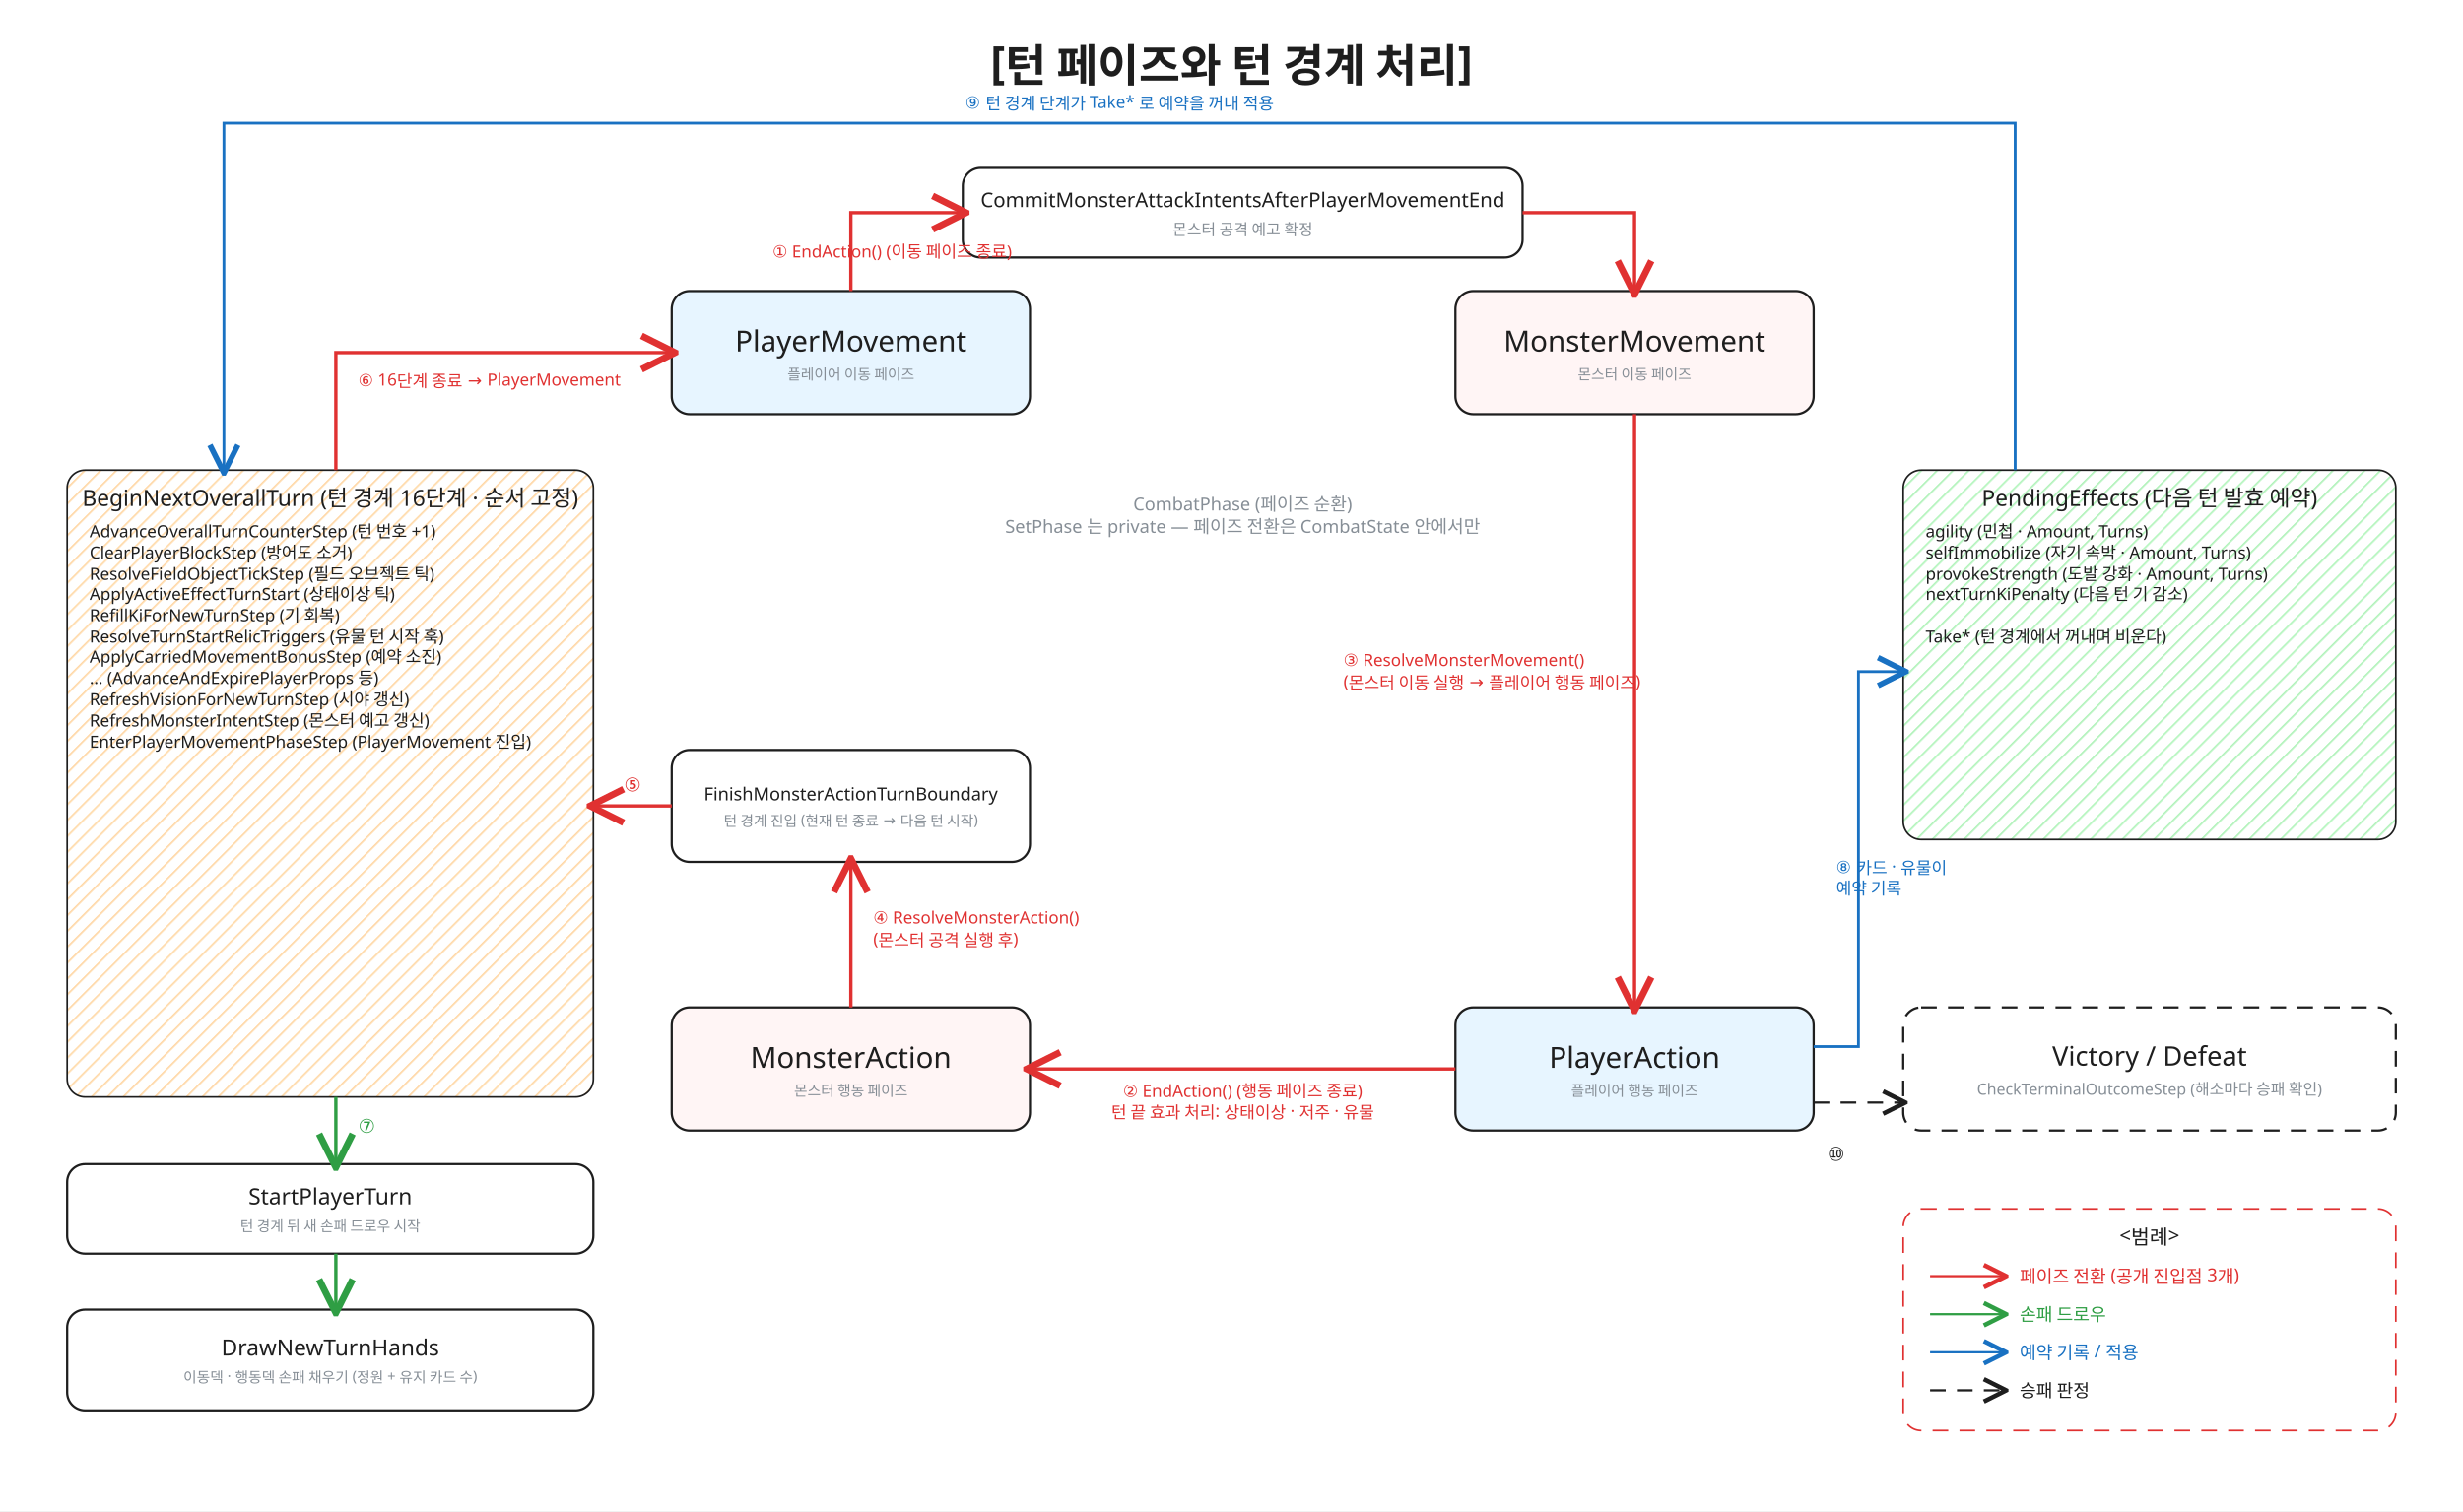
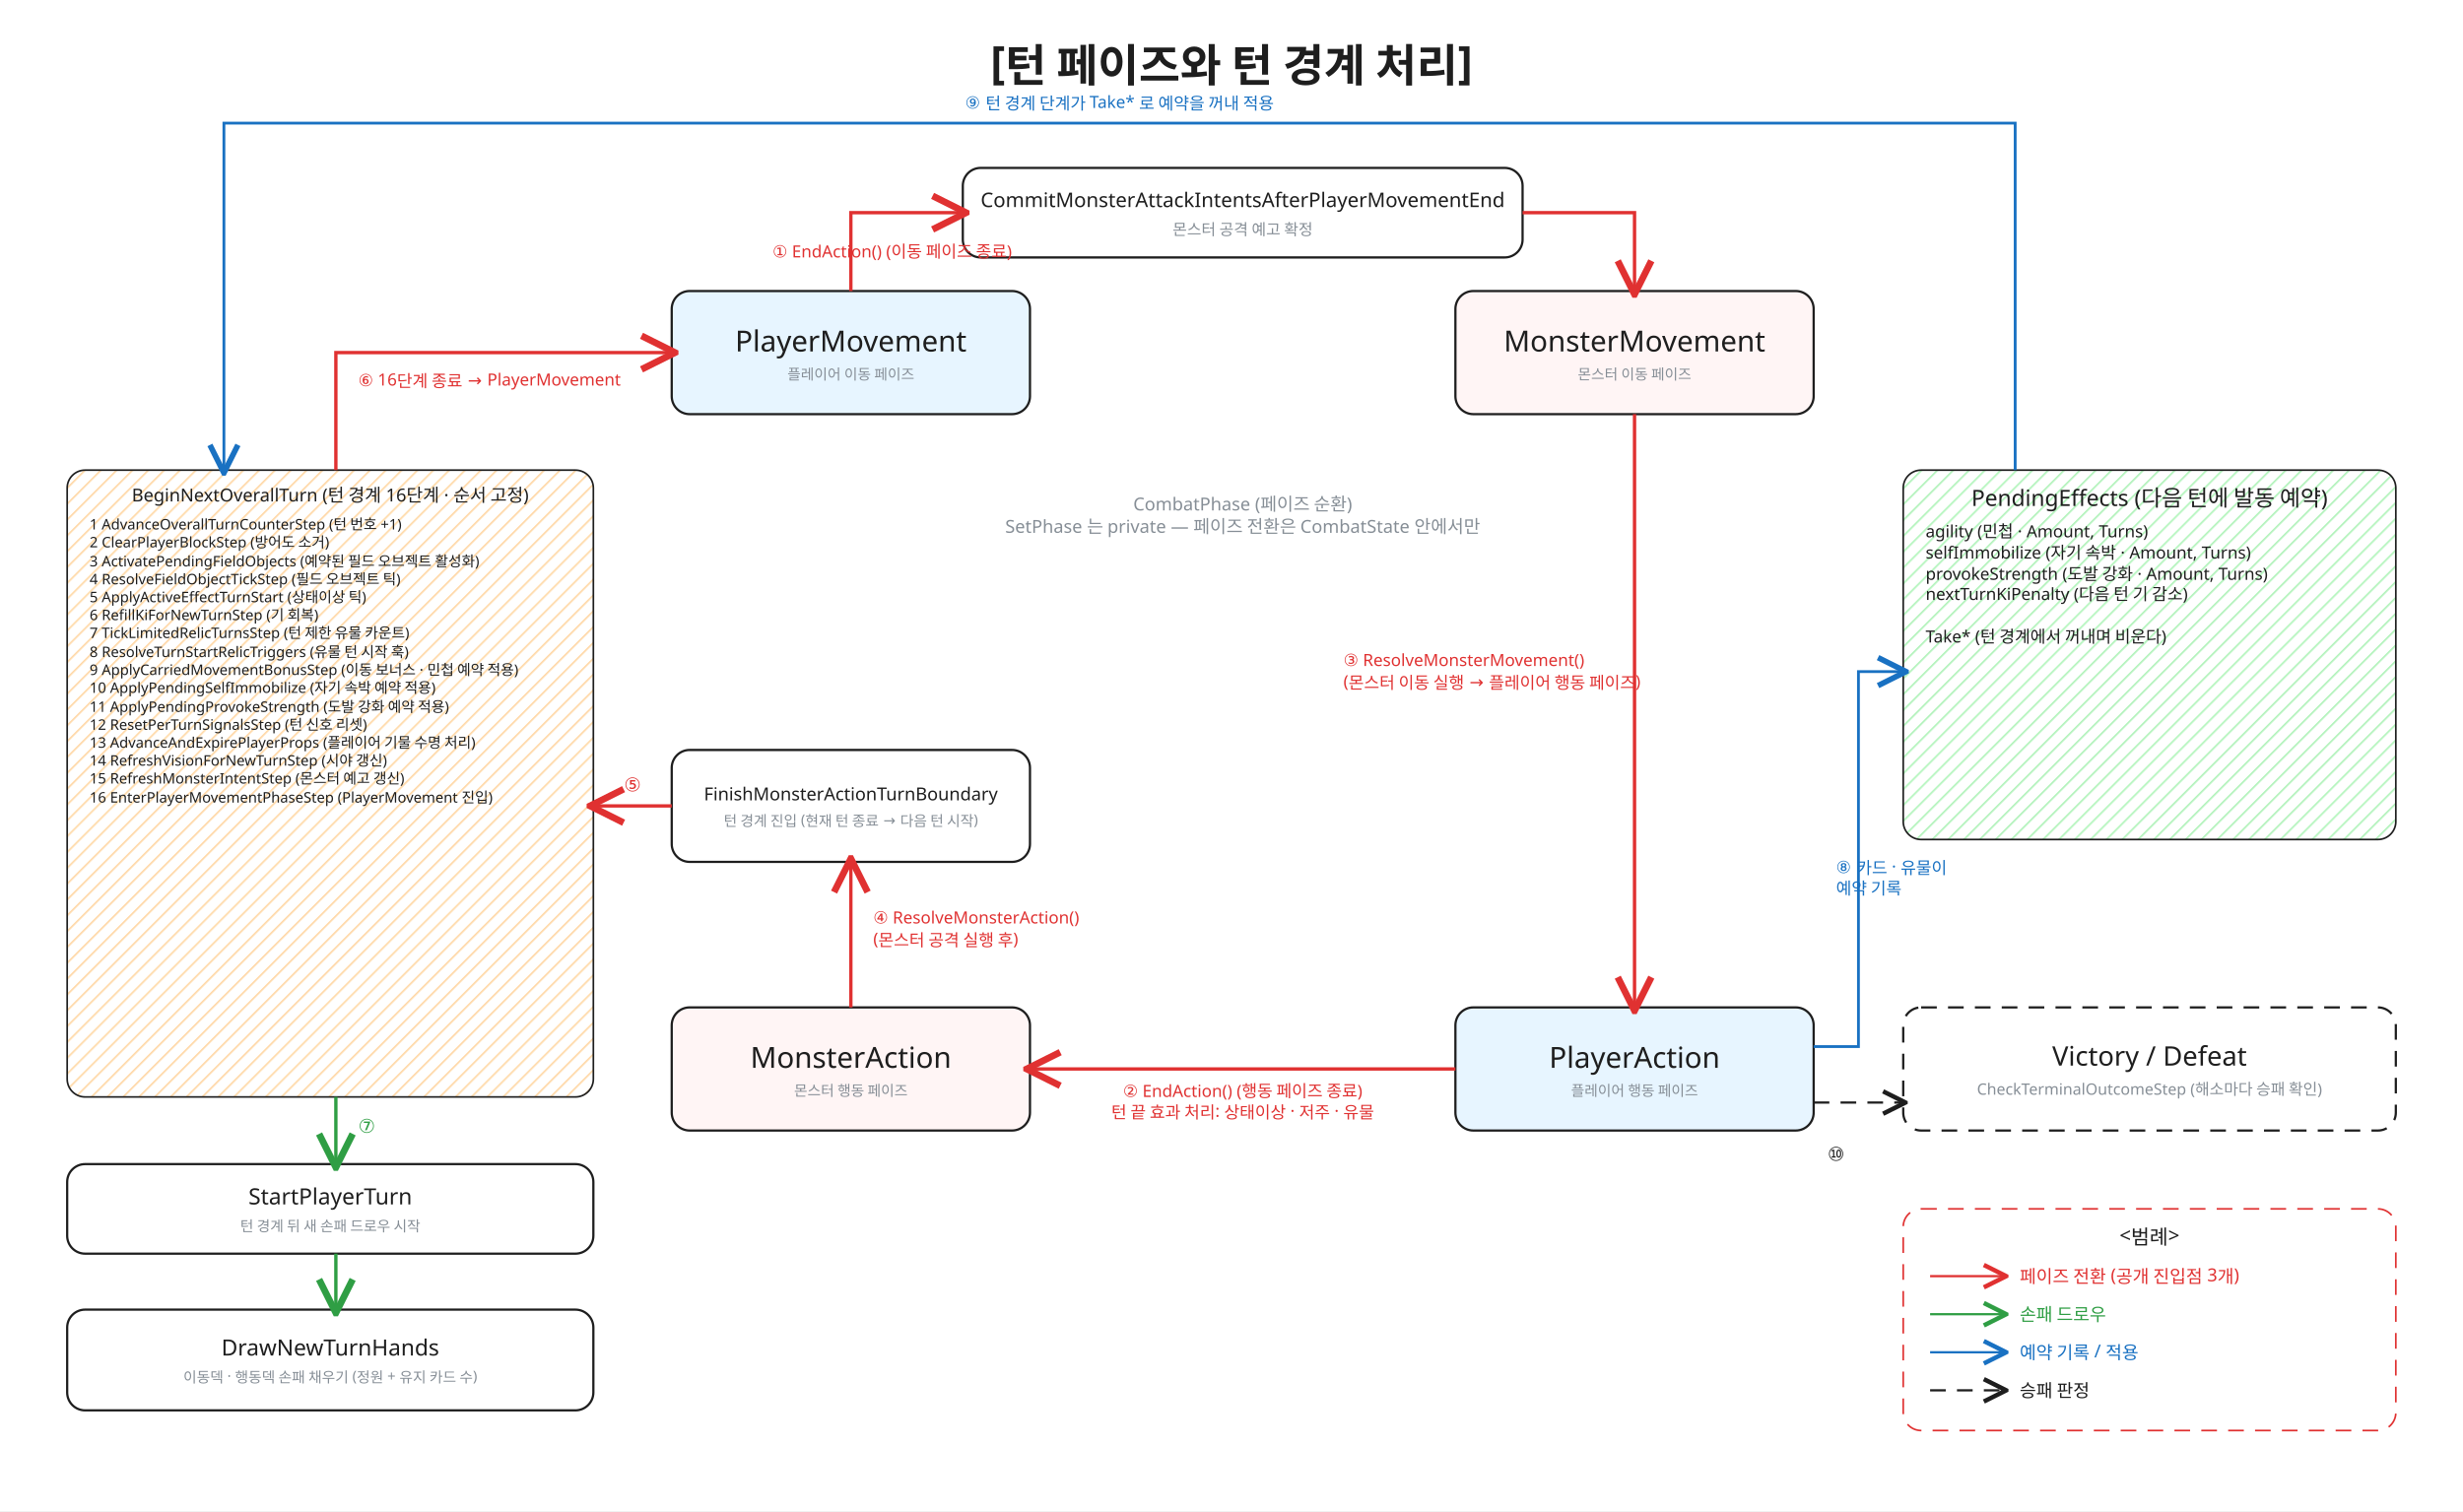
<svg xmlns="http://www.w3.org/2000/svg" width="2200" height="1350" viewBox="0 0 2200 1350">
  <defs>
    <pattern id="hffd8a8" patternUnits="userSpaceOnUse" width="10" height="10" patternTransform="rotate(45)">
      <line x1="0" y1="0" x2="0" y2="10" stroke="#ffd8a8" stroke-width="3" />
    </pattern>
    <pattern id="hb2f2bb" patternUnits="userSpaceOnUse" width="10" height="10" patternTransform="rotate(45)">
      <line x1="0" y1="0" x2="0" y2="10" stroke="#b2f2bb" stroke-width="3" />
    </pattern>
    <marker id="ahe03131" markerWidth="12" markerHeight="12" refX="10" refY="6" orient="auto">
      <path d="M1,1 L11,6 L1,11" fill="none" stroke="#e03131" stroke-width="2" />
    </marker>
    <marker id="ase03131" markerWidth="12" markerHeight="12" refX="2" refY="6" orient="auto">
      <path d="M11,1 L1,6 L11,11" fill="none" stroke="#e03131" stroke-width="2" />
    </marker>
    <marker id="ah2f9e44" markerWidth="12" markerHeight="12" refX="10" refY="6" orient="auto">
      <path d="M1,1 L11,6 L1,11" fill="none" stroke="#2f9e44" stroke-width="2" />
    </marker>
    <marker id="as2f9e44" markerWidth="12" markerHeight="12" refX="2" refY="6" orient="auto">
      <path d="M11,1 L1,6 L11,11" fill="none" stroke="#2f9e44" stroke-width="2" />
    </marker>
    <marker id="ah1971c2" markerWidth="12" markerHeight="12" refX="10" refY="6" orient="auto">
      <path d="M1,1 L11,6 L1,11" fill="none" stroke="#1971c2" stroke-width="2" />
    </marker>
    <marker id="as1971c2" markerWidth="12" markerHeight="12" refX="2" refY="6" orient="auto">
      <path d="M11,1 L1,6 L11,11" fill="none" stroke="#1971c2" stroke-width="2" />
    </marker>
    <marker id="ah1e1e1e" markerWidth="12" markerHeight="12" refX="10" refY="6" orient="auto">
      <path d="M1,1 L11,6 L1,11" fill="none" stroke="#1e1e1e" stroke-width="2" />
    </marker>
    <marker id="as1e1e1e" markerWidth="12" markerHeight="12" refX="2" refY="6" orient="auto">
      <path d="M11,1 L1,6 L11,11" fill="none" stroke="#1e1e1e" stroke-width="2" />
    </marker>
  </defs>
  <rect width="100%" height="100%" fill="#ffffff" />
  <text x="1100" y="70" font-size="40" fill="#1e1e1e" text-anchor="middle" font-family="Virgil, 'Segoe Print', 'Comic Sans MS', 'Apple SD Gothic Neo', 'Noto Sans KR', sans-serif" font-weight="bold">[턴 페이즈와 턴 경계 처리]</text>
  <rect x="600" y="260" width="320" height="110" rx="16" fill="#e7f5ff" stroke="#1e1e1e" stroke-width="2" />
  <text x="760" y="314" font-size="26" fill="#1e1e1e" text-anchor="middle" font-family="Virgil, 'Segoe Print', 'Comic Sans MS', 'Apple SD Gothic Neo', 'Noto Sans KR', sans-serif" font-weight="normal">PlayerMovement</text>
  <text x="760" y="339" font-size="13" fill="#868e96" text-anchor="middle" font-family="Virgil, 'Segoe Print', 'Comic Sans MS', 'Apple SD Gothic Neo', 'Noto Sans KR', sans-serif" font-weight="normal">플레이어 이동 페이즈</text>
  <rect x="1300" y="260" width="320" height="110" rx="16" fill="#fff5f5" stroke="#1e1e1e" stroke-width="2" />
  <text x="1460" y="314" font-size="26" fill="#1e1e1e" text-anchor="middle" font-family="Virgil, 'Segoe Print', 'Comic Sans MS', 'Apple SD Gothic Neo', 'Noto Sans KR', sans-serif" font-weight="normal">MonsterMovement</text>
  <text x="1460" y="339" font-size="13" fill="#868e96" text-anchor="middle" font-family="Virgil, 'Segoe Print', 'Comic Sans MS', 'Apple SD Gothic Neo', 'Noto Sans KR', sans-serif" font-weight="normal">몬스터 이동 페이즈</text>
  <rect x="1300" y="900" width="320" height="110" rx="16" fill="#e7f5ff" stroke="#1e1e1e" stroke-width="2" />
  <text x="1460" y="954" font-size="26" fill="#1e1e1e" text-anchor="middle" font-family="Virgil, 'Segoe Print', 'Comic Sans MS', 'Apple SD Gothic Neo', 'Noto Sans KR', sans-serif" font-weight="normal">PlayerAction</text>
  <text x="1460" y="979" font-size="13" fill="#868e96" text-anchor="middle" font-family="Virgil, 'Segoe Print', 'Comic Sans MS', 'Apple SD Gothic Neo', 'Noto Sans KR', sans-serif" font-weight="normal">플레이어 행동 페이즈</text>
  <rect x="600" y="900" width="320" height="110" rx="16" fill="#fff5f5" stroke="#1e1e1e" stroke-width="2" />
  <text x="760" y="954" font-size="26" fill="#1e1e1e" text-anchor="middle" font-family="Virgil, 'Segoe Print', 'Comic Sans MS', 'Apple SD Gothic Neo', 'Noto Sans KR', sans-serif" font-weight="normal">MonsterAction</text>
  <text x="760" y="979" font-size="13" fill="#868e96" text-anchor="middle" font-family="Virgil, 'Segoe Print', 'Comic Sans MS', 'Apple SD Gothic Neo', 'Noto Sans KR', sans-serif" font-weight="normal">몬스터 행동 페이즈</text>
  <text x="1110" y="456" font-size="16" fill="#868e96" text-anchor="middle" font-family="Virgil, 'Segoe Print', 'Comic Sans MS', 'Apple SD Gothic Neo', 'Noto Sans KR', sans-serif" font-weight="normal">CombatPhase (페이즈 순환)</text>
  <text x="1110" y="476" font-size="16" fill="#868e96" text-anchor="middle" font-family="Virgil, 'Segoe Print', 'Comic Sans MS', 'Apple SD Gothic Neo', 'Noto Sans KR', sans-serif" font-weight="normal">SetPhase 는 private — 페이즈 전환은 CombatState 안에서만</text>
  <rect x="860" y="150" width="500" height="80" rx="16" fill="none" stroke="#1e1e1e" stroke-width="2" />
  <text x="1110" y="185" font-size="18" fill="#1e1e1e" text-anchor="middle" font-family="Virgil, 'Segoe Print', 'Comic Sans MS', 'Apple SD Gothic Neo', 'Noto Sans KR', sans-serif" font-weight="normal">CommitMonsterAttackIntentsAfterPlayerMovementEnd</text>
  <text x="1110" y="210" font-size="14" fill="#868e96" text-anchor="middle" font-family="Virgil, 'Segoe Print', 'Comic Sans MS', 'Apple SD Gothic Neo', 'Noto Sans KR', sans-serif" font-weight="normal">몬스터 공격 예고 확정</text>
  <polyline points="760,260 760,190 860,190" fill="none" stroke="#e03131" stroke-width="3" marker-end="url(#ahe03131)" />
  <polyline points="1360,190 1460,190 1460,260" fill="none" stroke="#e03131" stroke-width="3" marker-end="url(#ahe03131)" />
  <text x="690" y="230" font-size="15" fill="#e03131" text-anchor="start" font-family="Virgil, 'Segoe Print', 'Comic Sans MS', 'Apple SD Gothic Neo', 'Noto Sans KR', sans-serif" font-weight="normal">① EndAction() (이동 페이즈 종료)</text>
  <polyline points="1460,370 1460,900" fill="none" stroke="#e03131" stroke-width="3" marker-end="url(#ahe03131)" />
  <text x="1200" y="595" font-size="15" fill="#e03131" text-anchor="start" font-family="Virgil, 'Segoe Print', 'Comic Sans MS', 'Apple SD Gothic Neo', 'Noto Sans KR', sans-serif" font-weight="normal">③ ResolveMonsterMovement()</text>
  <text x="1200" y="614" font-size="15" fill="#e03131" text-anchor="start" font-family="Virgil, 'Segoe Print', 'Comic Sans MS', 'Apple SD Gothic Neo', 'Noto Sans KR', sans-serif" font-weight="normal">(몬스터 이동 실행 → 플레이어 행동 페이즈)</text>
  <polyline points="1300,955 920,955" fill="none" stroke="#e03131" stroke-width="3" marker-end="url(#ahe03131)" />
  <text x="1110" y="980" font-size="15" fill="#e03131" text-anchor="middle" font-family="Virgil, 'Segoe Print', 'Comic Sans MS', 'Apple SD Gothic Neo', 'Noto Sans KR', sans-serif" font-weight="normal">② EndAction() (행동 페이즈 종료)</text>
  <text x="1110" y="999" font-size="15" fill="#e03131" text-anchor="middle" font-family="Virgil, 'Segoe Print', 'Comic Sans MS', 'Apple SD Gothic Neo', 'Noto Sans KR', sans-serif" font-weight="normal">턴 끝 효과 처리: 상태이상 · 저주 · 유물</text>
  <rect x="600" y="670" width="320" height="100" rx="16" fill="none" stroke="#1e1e1e" stroke-width="2" />
  <text x="760" y="715" font-size="16" fill="#1e1e1e" text-anchor="middle" font-family="Virgil, 'Segoe Print', 'Comic Sans MS', 'Apple SD Gothic Neo', 'Noto Sans KR', sans-serif" font-weight="normal">FinishMonsterActionTurnBoundary</text>
  <text x="760" y="738" font-size="13" fill="#868e96" text-anchor="middle" font-family="Virgil, 'Segoe Print', 'Comic Sans MS', 'Apple SD Gothic Neo', 'Noto Sans KR', sans-serif" font-weight="normal">턴 경계 진입 (현재 턴 종료 → 다음 턴 시작)</text>
  <polyline points="760,900 760,770" fill="none" stroke="#e03131" stroke-width="3" marker-end="url(#ahe03131)" />
  <text x="780" y="825" font-size="15" fill="#e03131" text-anchor="start" font-family="Virgil, 'Segoe Print', 'Comic Sans MS', 'Apple SD Gothic Neo', 'Noto Sans KR', sans-serif" font-weight="normal">④ ResolveMonsterAction()</text>
  <text x="780" y="844" font-size="15" fill="#e03131" text-anchor="start" font-family="Virgil, 'Segoe Print', 'Comic Sans MS', 'Apple SD Gothic Neo', 'Noto Sans KR', sans-serif" font-weight="normal">(몬스터 공격 실행 후)</text>
  <rect x="60" y="420" width="470" height="560" rx="16" fill="url(#hffd8a8)" stroke="#1e1e1e" stroke-width="1.5" />
-   <text x="295" y="452" font-size="20" fill="#1e1e1e" text-anchor="middle" font-family="Virgil, 'Segoe Print', 'Comic Sans MS', 'Apple SD Gothic Neo', 'Noto Sans KR', sans-serif" font-weight="normal">BeginNextOverallTurn (턴 경계 16단계 · 순서 고정)</text>
-   <text x="80" y="480" font-size="15" fill="#1e1e1e" text-anchor="start" font-family="Virgil, 'Segoe Print', 'Comic Sans MS', 'Apple SD Gothic Neo', 'Noto Sans KR', sans-serif" font-weight="normal">AdvanceOverallTurnCounterStep  (턴 번호 +1)</text>
-   <text x="80" y="499" font-size="15" fill="#1e1e1e" text-anchor="start" font-family="Virgil, 'Segoe Print', 'Comic Sans MS', 'Apple SD Gothic Neo', 'Noto Sans KR', sans-serif" font-weight="normal">ClearPlayerBlockStep  (방어도 소거)</text>
-   <text x="80" y="518" font-size="15" fill="#1e1e1e" text-anchor="start" font-family="Virgil, 'Segoe Print', 'Comic Sans MS', 'Apple SD Gothic Neo', 'Noto Sans KR', sans-serif" font-weight="normal">ResolveFieldObjectTickStep  (필드 오브젝트 틱)</text>
-   <text x="80" y="536" font-size="15" fill="#1e1e1e" text-anchor="start" font-family="Virgil, 'Segoe Print', 'Comic Sans MS', 'Apple SD Gothic Neo', 'Noto Sans KR', sans-serif" font-weight="normal">ApplyActiveEffectTurnStart  (상태이상 틱)</text>
-   <text x="80" y="555" font-size="15" fill="#1e1e1e" text-anchor="start" font-family="Virgil, 'Segoe Print', 'Comic Sans MS', 'Apple SD Gothic Neo', 'Noto Sans KR', sans-serif" font-weight="normal">RefillKiForNewTurnStep  (기 회복)</text>
-   <text x="80" y="574" font-size="15" fill="#1e1e1e" text-anchor="start" font-family="Virgil, 'Segoe Print', 'Comic Sans MS', 'Apple SD Gothic Neo', 'Noto Sans KR', sans-serif" font-weight="normal">ResolveTurnStartRelicTriggers  (유물 턴 시작 훅)</text>
-   <text x="80" y="592" font-size="15" fill="#1e1e1e" text-anchor="start" font-family="Virgil, 'Segoe Print', 'Comic Sans MS', 'Apple SD Gothic Neo', 'Noto Sans KR', sans-serif" font-weight="normal">ApplyCarriedMovementBonusStep  (예약 소진)</text>
-   <text x="80" y="611" font-size="15" fill="#1e1e1e" text-anchor="start" font-family="Virgil, 'Segoe Print', 'Comic Sans MS', 'Apple SD Gothic Neo', 'Noto Sans KR', sans-serif" font-weight="normal">…  (AdvanceAndExpirePlayerProps 등)</text>
-   <text x="80" y="630" font-size="15" fill="#1e1e1e" text-anchor="start" font-family="Virgil, 'Segoe Print', 'Comic Sans MS', 'Apple SD Gothic Neo', 'Noto Sans KR', sans-serif" font-weight="normal">RefreshVisionForNewTurnStep  (시야 갱신)</text>
-   <text x="80" y="649" font-size="15" fill="#1e1e1e" text-anchor="start" font-family="Virgil, 'Segoe Print', 'Comic Sans MS', 'Apple SD Gothic Neo', 'Noto Sans KR', sans-serif" font-weight="normal">RefreshMonsterIntentStep  (몬스터 예고 갱신)</text>
-   <text x="80" y="668" font-size="15" fill="#1e1e1e" text-anchor="start" font-family="Virgil, 'Segoe Print', 'Comic Sans MS', 'Apple SD Gothic Neo', 'Noto Sans KR', sans-serif" font-weight="normal">EnterPlayerMovementPhaseStep  (PlayerMovement 진입)</text>
+   <text x="295" y="448" font-size="16" fill="#1e1e1e" text-anchor="middle" font-family="Virgil, 'Segoe Print', 'Comic Sans MS', 'Apple SD Gothic Neo', 'Noto Sans KR', sans-serif" font-weight="normal">BeginNextOverallTurn (턴 경계 16단계 · 순서 고정)</text>
+   <text x="80" y="473" font-size="13" fill="#1e1e1e" text-anchor="start" font-family="Virgil, 'Segoe Print', 'Comic Sans MS', 'Apple SD Gothic Neo', 'Noto Sans KR', sans-serif" font-weight="normal">1  AdvanceOverallTurnCounterStep  (턴 번호 +1)</text>
+   <text x="80" y="489" font-size="13" fill="#1e1e1e" text-anchor="start" font-family="Virgil, 'Segoe Print', 'Comic Sans MS', 'Apple SD Gothic Neo', 'Noto Sans KR', sans-serif" font-weight="normal">2  ClearPlayerBlockStep  (방어도 소거)</text>
+   <text x="80" y="506" font-size="13" fill="#1e1e1e" text-anchor="start" font-family="Virgil, 'Segoe Print', 'Comic Sans MS', 'Apple SD Gothic Neo', 'Noto Sans KR', sans-serif" font-weight="normal">3  ActivatePendingFieldObjects  (예약된 필드 오브젝트 활성화)</text>
+   <text x="80" y="522" font-size="13" fill="#1e1e1e" text-anchor="start" font-family="Virgil, 'Segoe Print', 'Comic Sans MS', 'Apple SD Gothic Neo', 'Noto Sans KR', sans-serif" font-weight="normal">4  ResolveFieldObjectTickStep  (필드 오브젝트 틱)</text>
+   <text x="80" y="538" font-size="13" fill="#1e1e1e" text-anchor="start" font-family="Virgil, 'Segoe Print', 'Comic Sans MS', 'Apple SD Gothic Neo', 'Noto Sans KR', sans-serif" font-weight="normal">5  ApplyActiveEffectTurnStart  (상태이상 틱)</text>
+   <text x="80" y="554" font-size="13" fill="#1e1e1e" text-anchor="start" font-family="Virgil, 'Segoe Print', 'Comic Sans MS', 'Apple SD Gothic Neo', 'Noto Sans KR', sans-serif" font-weight="normal">6  RefillKiForNewTurnStep  (기 회복)</text>
+   <text x="80" y="570" font-size="13" fill="#1e1e1e" text-anchor="start" font-family="Virgil, 'Segoe Print', 'Comic Sans MS', 'Apple SD Gothic Neo', 'Noto Sans KR', sans-serif" font-weight="normal">7  TickLimitedRelicTurnsStep  (턴 제한 유물 카운트)</text>
+   <text x="80" y="587" font-size="13" fill="#1e1e1e" text-anchor="start" font-family="Virgil, 'Segoe Print', 'Comic Sans MS', 'Apple SD Gothic Neo', 'Noto Sans KR', sans-serif" font-weight="normal">8  ResolveTurnStartRelicTriggers  (유물 턴 시작 훅)</text>
+   <text x="80" y="603" font-size="13" fill="#1e1e1e" text-anchor="start" font-family="Virgil, 'Segoe Print', 'Comic Sans MS', 'Apple SD Gothic Neo', 'Noto Sans KR', sans-serif" font-weight="normal">9  ApplyCarriedMovementBonusStep  (이동 보너스 · 민첩 예약 적용)</text>
+   <text x="80" y="619" font-size="13" fill="#1e1e1e" text-anchor="start" font-family="Virgil, 'Segoe Print', 'Comic Sans MS', 'Apple SD Gothic Neo', 'Noto Sans KR', sans-serif" font-weight="normal">10  ApplyPendingSelfImmobilize  (자기 속박 예약 적용)</text>
+   <text x="80" y="636" font-size="13" fill="#1e1e1e" text-anchor="start" font-family="Virgil, 'Segoe Print', 'Comic Sans MS', 'Apple SD Gothic Neo', 'Noto Sans KR', sans-serif" font-weight="normal">11  ApplyPendingProvokeStrength  (도발 강화 예약 적용)</text>
+   <text x="80" y="652" font-size="13" fill="#1e1e1e" text-anchor="start" font-family="Virgil, 'Segoe Print', 'Comic Sans MS', 'Apple SD Gothic Neo', 'Noto Sans KR', sans-serif" font-weight="normal">12  ResetPerTurnSignalsStep  (턴 신호 리셋)</text>
+   <text x="80" y="668" font-size="13" fill="#1e1e1e" text-anchor="start" font-family="Virgil, 'Segoe Print', 'Comic Sans MS', 'Apple SD Gothic Neo', 'Noto Sans KR', sans-serif" font-weight="normal">13  AdvanceAndExpirePlayerProps  (플레이어 기물 수명 처리)</text>
+   <text x="80" y="684" font-size="13" fill="#1e1e1e" text-anchor="start" font-family="Virgil, 'Segoe Print', 'Comic Sans MS', 'Apple SD Gothic Neo', 'Noto Sans KR', sans-serif" font-weight="normal">14  RefreshVisionForNewTurnStep  (시야 갱신)</text>
+   <text x="80" y="700" font-size="13" fill="#1e1e1e" text-anchor="start" font-family="Virgil, 'Segoe Print', 'Comic Sans MS', 'Apple SD Gothic Neo', 'Noto Sans KR', sans-serif" font-weight="normal">15  RefreshMonsterIntentStep  (몬스터 예고 갱신)</text>
+   <text x="80" y="717" font-size="13" fill="#1e1e1e" text-anchor="start" font-family="Virgil, 'Segoe Print', 'Comic Sans MS', 'Apple SD Gothic Neo', 'Noto Sans KR', sans-serif" font-weight="normal">16  EnterPlayerMovementPhaseStep  (PlayerMovement 진입)</text>
  <polyline points="600,720 530,720" fill="none" stroke="#e03131" stroke-width="3" marker-end="url(#ahe03131)" />
  <text x="565" y="707" font-size="17" fill="#e03131" text-anchor="middle" font-family="Virgil, 'Segoe Print', 'Comic Sans MS', 'Apple SD Gothic Neo', 'Noto Sans KR', sans-serif" font-weight="normal">⑤</text>
  <polyline points="300,420 300,315 600,315" fill="none" stroke="#e03131" stroke-width="3" marker-end="url(#ahe03131)" />
  <text x="320" y="345" font-size="15" fill="#e03131" text-anchor="start" font-family="Virgil, 'Segoe Print', 'Comic Sans MS', 'Apple SD Gothic Neo', 'Noto Sans KR', sans-serif" font-weight="normal">⑥ 16단계 종료 → PlayerMovement</text>
  <rect x="60" y="1040" width="470" height="80" rx="16" fill="none" stroke="#1e1e1e" stroke-width="2" />
  <text x="295" y="1076" font-size="20" fill="#1e1e1e" text-anchor="middle" font-family="Virgil, 'Segoe Print', 'Comic Sans MS', 'Apple SD Gothic Neo', 'Noto Sans KR', sans-serif" font-weight="normal">StartPlayerTurn</text>
  <text x="295" y="1100" font-size="13" fill="#868e96" text-anchor="middle" font-family="Virgil, 'Segoe Print', 'Comic Sans MS', 'Apple SD Gothic Neo', 'Noto Sans KR', sans-serif" font-weight="normal">턴 경계 뒤 새 손패 드로우 시작</text>
  <rect x="60" y="1170" width="470" height="90" rx="16" fill="none" stroke="#1e1e1e" stroke-width="2" />
  <text x="295" y="1211" font-size="20" fill="#1e1e1e" text-anchor="middle" font-family="Virgil, 'Segoe Print', 'Comic Sans MS', 'Apple SD Gothic Neo', 'Noto Sans KR', sans-serif" font-weight="normal">DrawNewTurnHands</text>
  <text x="295" y="1235" font-size="13" fill="#868e96" text-anchor="middle" font-family="Virgil, 'Segoe Print', 'Comic Sans MS', 'Apple SD Gothic Neo', 'Noto Sans KR', sans-serif" font-weight="normal">이동덱 · 행동덱 손패 채우기 (정원 + 유지 카드 수)</text>
  <polyline points="300,980 300,1040" fill="none" stroke="#2f9e44" stroke-width="3" marker-end="url(#ah2f9e44)" />
  <polyline points="300,1120 300,1170" fill="none" stroke="#2f9e44" stroke-width="3" marker-end="url(#ah2f9e44)" />
  <text x="320" y="1012" font-size="17" fill="#2f9e44" text-anchor="start" font-family="Virgil, 'Segoe Print', 'Comic Sans MS', 'Apple SD Gothic Neo', 'Noto Sans KR', sans-serif" font-weight="normal">⑦</text>
  <rect x="1700" y="420" width="440" height="330" rx="16" fill="url(#hb2f2bb)" stroke="#1e1e1e" stroke-width="1.5" />
-   <text x="1920" y="452" font-size="20" fill="#1e1e1e" text-anchor="middle" font-family="Virgil, 'Segoe Print', 'Comic Sans MS', 'Apple SD Gothic Neo', 'Noto Sans KR', sans-serif" font-weight="normal">PendingEffects (다음 턴 발효 예약)</text>
+   <text x="1920" y="452" font-size="20" fill="#1e1e1e" text-anchor="middle" font-family="Virgil, 'Segoe Print', 'Comic Sans MS', 'Apple SD Gothic Neo', 'Noto Sans KR', sans-serif" font-weight="normal">PendingEffects (다음 턴에 발동 예약)</text>
  <text x="1720" y="480" font-size="15" fill="#1e1e1e" text-anchor="start" font-family="Virgil, 'Segoe Print', 'Comic Sans MS', 'Apple SD Gothic Neo', 'Noto Sans KR', sans-serif" font-weight="normal">agility  (민첩 · Amount, Turns)</text>
  <text x="1720" y="499" font-size="15" fill="#1e1e1e" text-anchor="start" font-family="Virgil, 'Segoe Print', 'Comic Sans MS', 'Apple SD Gothic Neo', 'Noto Sans KR', sans-serif" font-weight="normal">selfImmobilize  (자기 속박 · Amount, Turns)</text>
  <text x="1720" y="518" font-size="15" fill="#1e1e1e" text-anchor="start" font-family="Virgil, 'Segoe Print', 'Comic Sans MS', 'Apple SD Gothic Neo', 'Noto Sans KR', sans-serif" font-weight="normal">provokeStrength  (도발 강화 · Amount, Turns)</text>
  <text x="1720" y="536" font-size="15" fill="#1e1e1e" text-anchor="start" font-family="Virgil, 'Segoe Print', 'Comic Sans MS', 'Apple SD Gothic Neo', 'Noto Sans KR', sans-serif" font-weight="normal">nextTurnKiPenalty  (다음 턴 기 감소)</text>
  <text x="1720" y="555" font-size="15" fill="#1e1e1e" text-anchor="start" font-family="Virgil, 'Segoe Print', 'Comic Sans MS', 'Apple SD Gothic Neo', 'Noto Sans KR', sans-serif" font-weight="normal" />
  <text x="1720" y="574" font-size="15" fill="#1e1e1e" text-anchor="start" font-family="Virgil, 'Segoe Print', 'Comic Sans MS', 'Apple SD Gothic Neo', 'Noto Sans KR', sans-serif" font-weight="normal">Take*  (턴 경계에서 꺼내며 비운다)</text>
  <polyline points="1620,935 1660,935 1660,600 1700,600" fill="none" stroke="#1971c2" stroke-width="2.5" marker-end="url(#ah1971c2)" />
  <text x="1640" y="780" font-size="15" fill="#1971c2" text-anchor="start" font-family="Virgil, 'Segoe Print', 'Comic Sans MS', 'Apple SD Gothic Neo', 'Noto Sans KR', sans-serif" font-weight="normal">⑧ 카드 · 유물이</text>
  <text x="1640" y="799" font-size="15" fill="#1971c2" text-anchor="start" font-family="Virgil, 'Segoe Print', 'Comic Sans MS', 'Apple SD Gothic Neo', 'Noto Sans KR', sans-serif" font-weight="normal">예약 기록</text>
  <polyline points="1800,420 1800,110 200,110 200,420" fill="none" stroke="#1971c2" stroke-width="2.5" marker-end="url(#ah1971c2)" />
  <text x="1000" y="97" font-size="15" fill="#1971c2" text-anchor="middle" font-family="Virgil, 'Segoe Print', 'Comic Sans MS', 'Apple SD Gothic Neo', 'Noto Sans KR', sans-serif" font-weight="normal">⑨ 턴 경계 단계가 Take* 로 예약을 꺼내 적용</text>
  <rect x="1700" y="900" width="440" height="110" rx="16" fill="none" stroke="#1e1e1e" stroke-width="2" stroke-dasharray="14,10" />
  <text x="1920" y="952" font-size="24" fill="#1e1e1e" text-anchor="middle" font-family="Virgil, 'Segoe Print', 'Comic Sans MS', 'Apple SD Gothic Neo', 'Noto Sans KR', sans-serif" font-weight="normal">Victory / Defeat</text>
  <text x="1920" y="978" font-size="14" fill="#868e96" text-anchor="middle" font-family="Virgil, 'Segoe Print', 'Comic Sans MS', 'Apple SD Gothic Neo', 'Noto Sans KR', sans-serif" font-weight="normal">CheckTerminalOutcomeStep (해소마다 승패 확인)</text>
  <polyline points="1620,985 1700,985" fill="none" stroke="#1e1e1e" stroke-width="2" stroke-dasharray="14,10" marker-end="url(#ah1e1e1e)" />
  <text x="1640" y="1037" font-size="17" fill="#1e1e1e" text-anchor="middle" font-family="Virgil, 'Segoe Print', 'Comic Sans MS', 'Apple SD Gothic Neo', 'Noto Sans KR', sans-serif" font-weight="normal">⑩</text>
  <rect x="1700" y="1080" width="440" height="198.0" rx="16" fill="none" stroke="#e03131" stroke-width="1.5" stroke-dasharray="14,10" />
  <text x="1920" y="1110" font-size="18" fill="#1e1e1e" text-anchor="middle" font-family="Virgil, 'Segoe Print', 'Comic Sans MS', 'Apple SD Gothic Neo', 'Noto Sans KR', sans-serif" font-weight="normal">&lt;범례&gt;</text>
  <polyline points="1724,1140.1 1790,1140.1" fill="none" stroke="#e03131" stroke-width="2" marker-end="url(#ahe03131)" />
  <text x="1804" y="1146" font-size="16" fill="#e03131" text-anchor="start" font-family="Virgil, 'Segoe Print', 'Comic Sans MS', 'Apple SD Gothic Neo', 'Noto Sans KR', sans-serif" font-weight="normal">페이즈 전환 (공개 진입점 3개)</text>
  <polyline points="1724,1174.1 1790,1174.1" fill="none" stroke="#2f9e44" stroke-width="2" marker-end="url(#ah2f9e44)" />
  <text x="1804" y="1180" font-size="16" fill="#2f9e44" text-anchor="start" font-family="Virgil, 'Segoe Print', 'Comic Sans MS', 'Apple SD Gothic Neo', 'Noto Sans KR', sans-serif" font-weight="normal">손패 드로우</text>
  <polyline points="1724,1208.1 1790,1208.1" fill="none" stroke="#1971c2" stroke-width="2" marker-end="url(#ah1971c2)" />
  <text x="1804" y="1214" font-size="16" fill="#1971c2" text-anchor="start" font-family="Virgil, 'Segoe Print', 'Comic Sans MS', 'Apple SD Gothic Neo', 'Noto Sans KR', sans-serif" font-weight="normal">예약 기록 / 적용</text>
  <polyline points="1724,1242.1 1790,1242.1" fill="none" stroke="#1e1e1e" stroke-width="2" stroke-dasharray="14,10" marker-end="url(#ah1e1e1e)" />
  <text x="1804" y="1248" font-size="16" fill="#1e1e1e" text-anchor="start" font-family="Virgil, 'Segoe Print', 'Comic Sans MS', 'Apple SD Gothic Neo', 'Noto Sans KR', sans-serif" font-weight="normal">승패 판정</text>
</svg>
